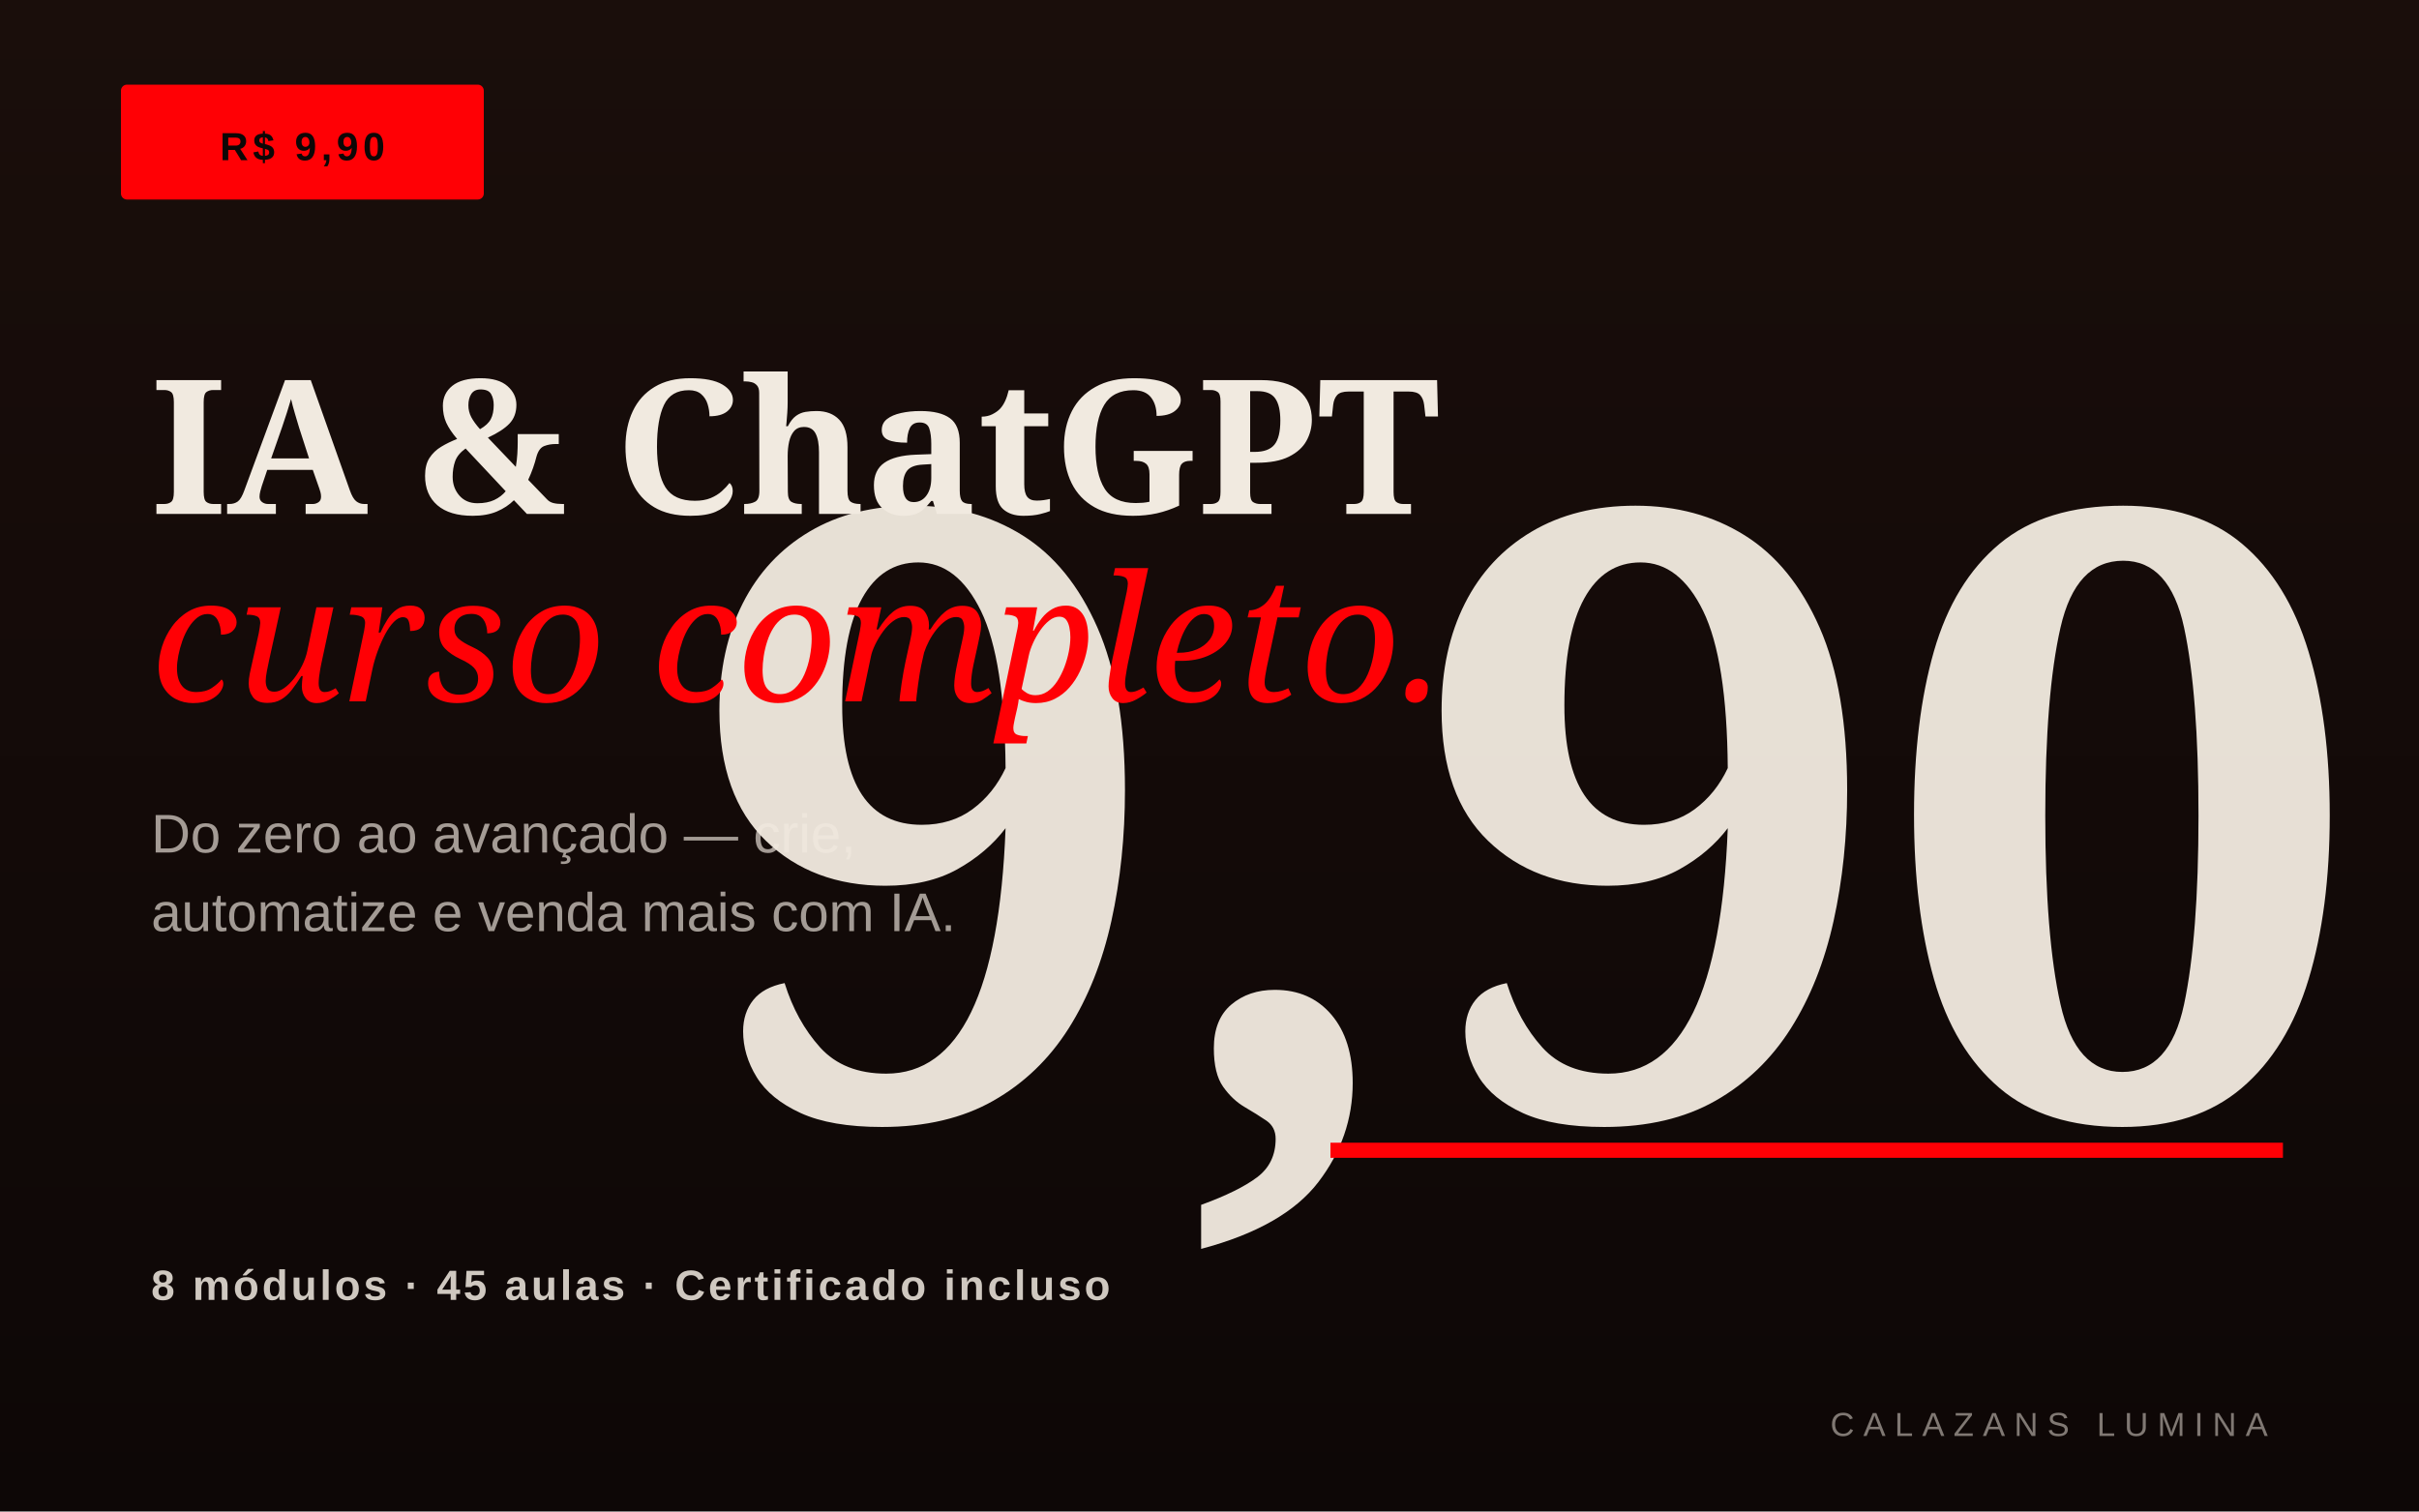
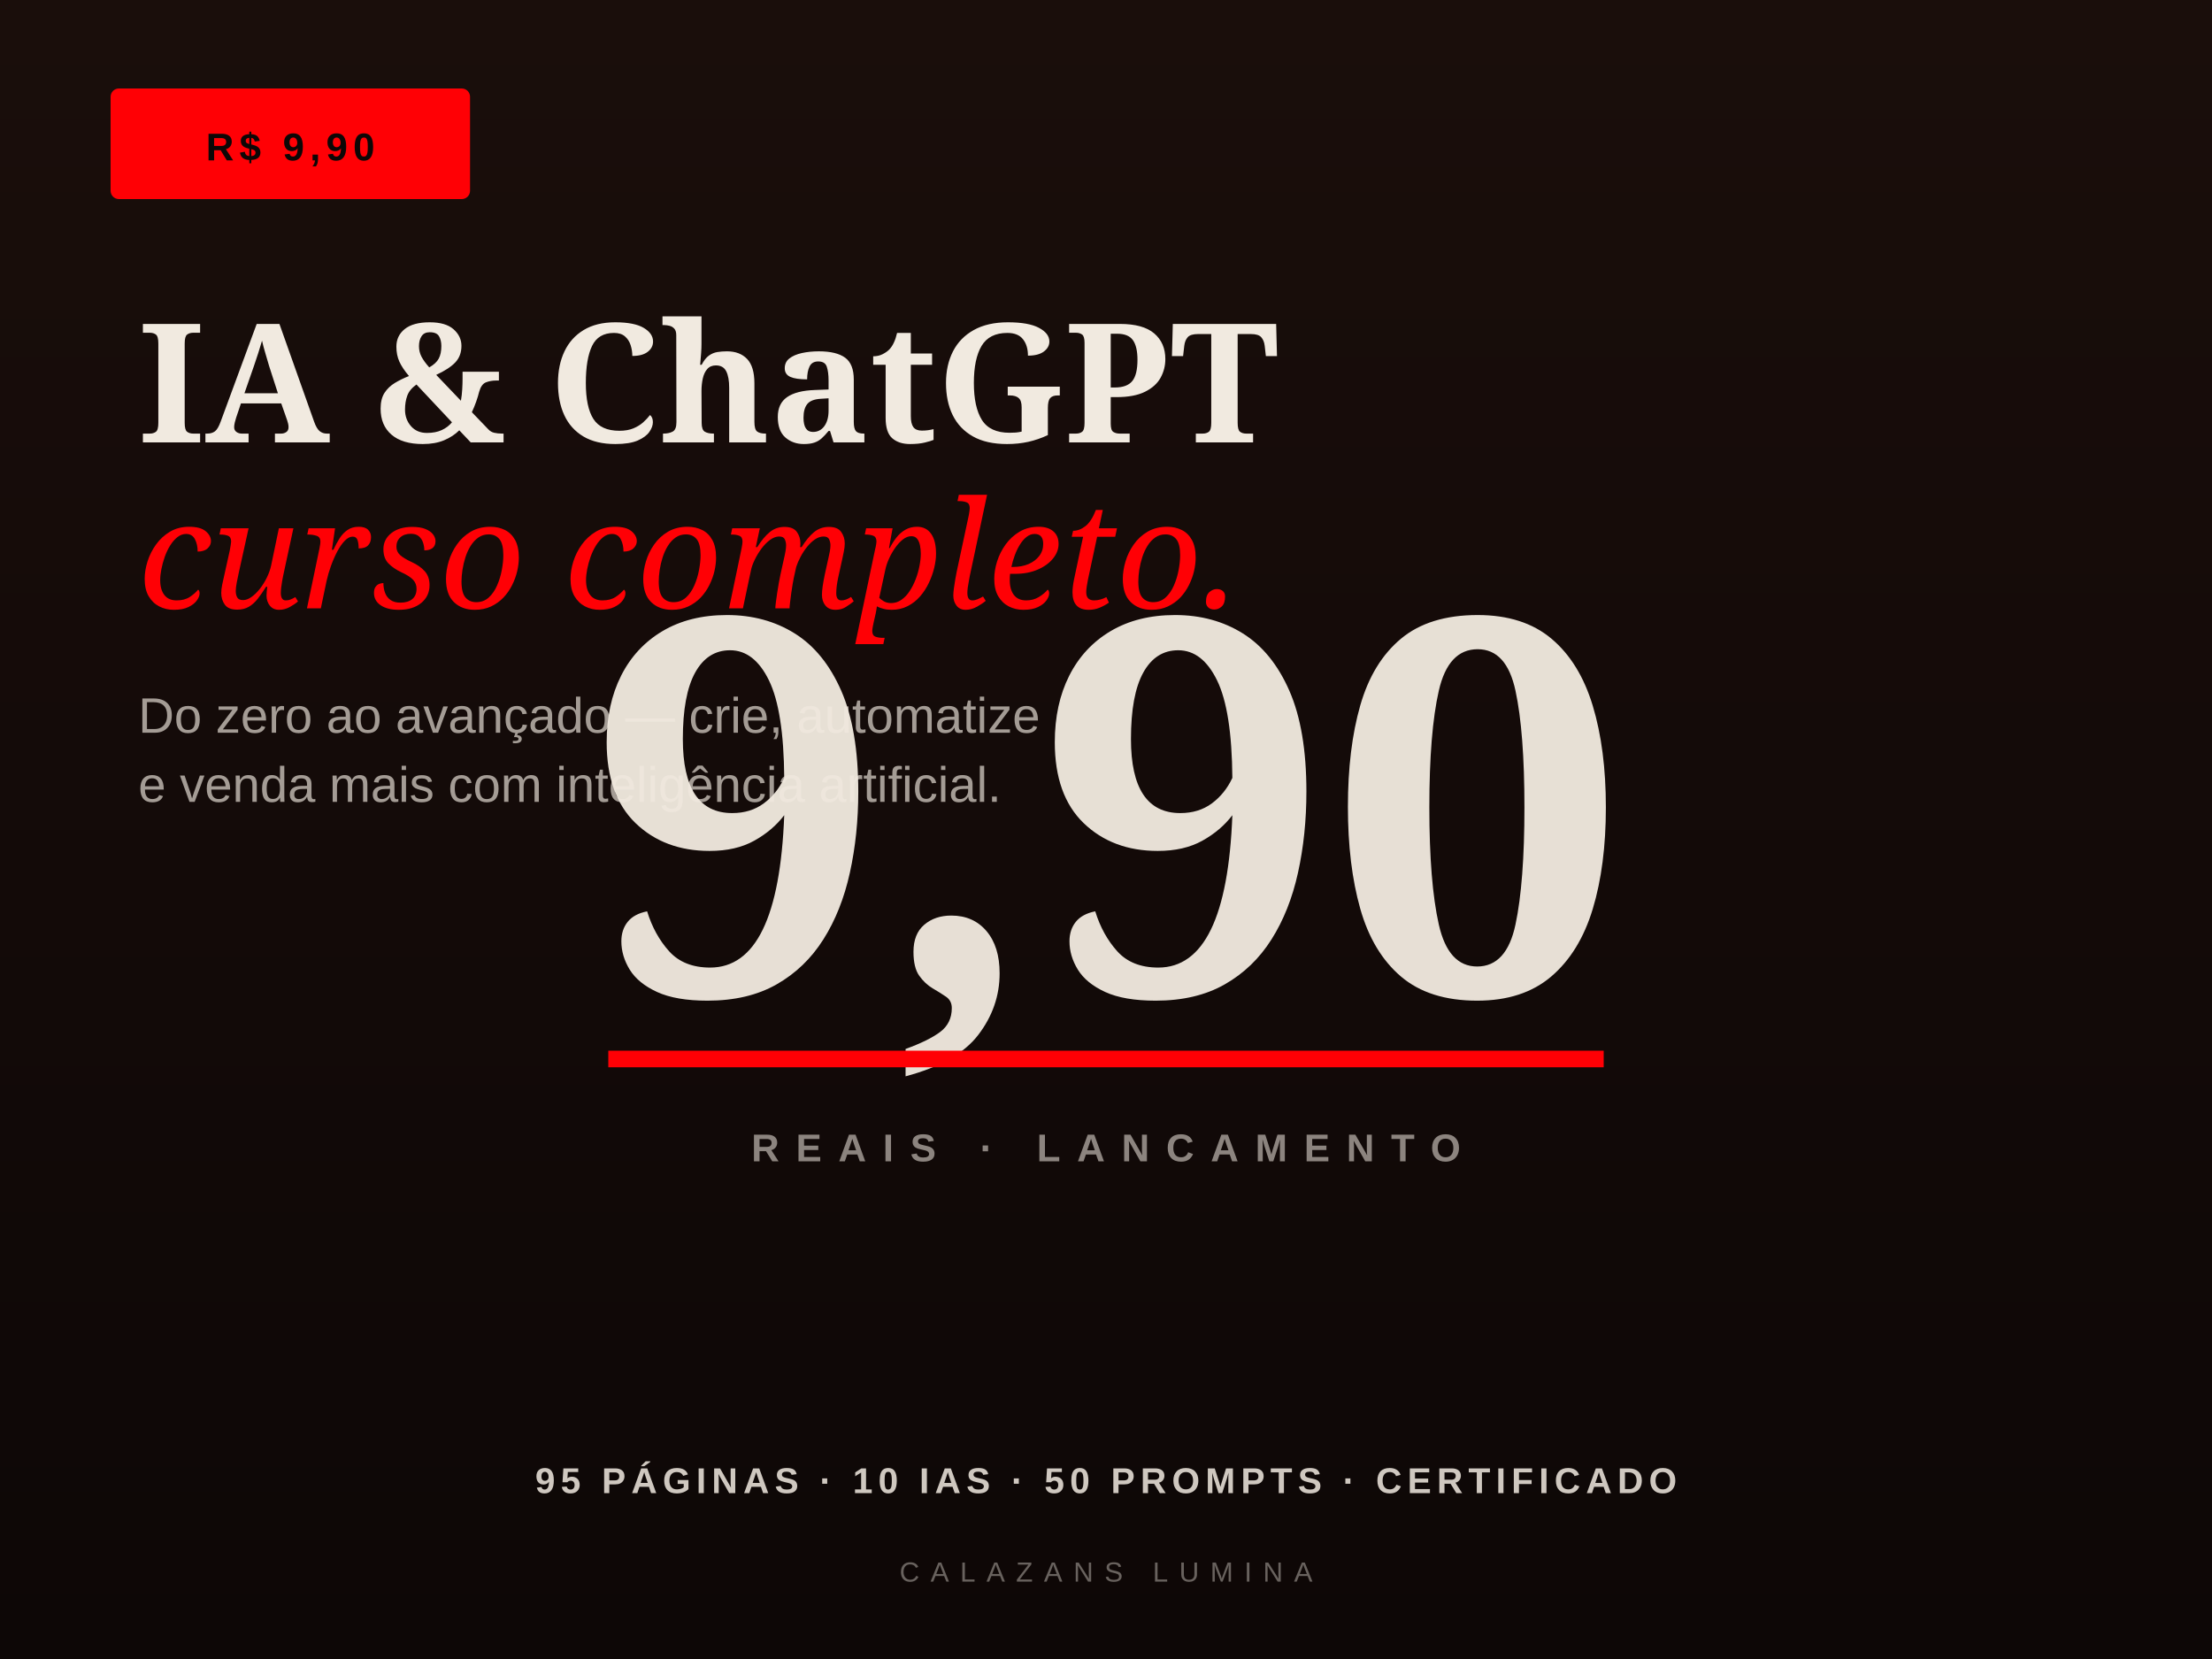
- <svg xmlns="http://www.w3.org/2000/svg" width="800" height="500" viewBox="0 0 800 500">
+ <svg xmlns="http://www.w3.org/2000/svg" width="800" height="600" viewBox="0 0 800 600" preserveAspectRatio="xMidYMid slice">
  <defs>
    <linearGradient id="ink-grad" x1="0%" y1="0%" x2="0%" y2="100%">
      <stop offset="0%" stop-color="#1A0E0B" />
      <stop offset="100%" stop-color="#0d0706" />
    </linearGradient>
  </defs>
-   <rect width="800" height="500" fill="url(#ink-grad)" />
-   <text x="780" y="370" font-family="Georgia, 'DM Serif Display', serif" font-size="280" font-weight="700" fill="#F1EAE0" text-anchor="end" opacity="0.95">9,90</text>
-   <rect x="440" y="378" width="315" height="5" fill="#FF0005" />
-   <rect x="40" y="28" width="120" height="38" rx="2" fill="#FF0005" />
-   <text x="100" y="53" font-family="Arial, Helvetica, sans-serif" font-size="13" font-weight="700" fill="#0d0706" text-anchor="middle" letter-spacing="1.5">R$ 9,90</text>
-   <text x="50" y="170" font-family="Georgia, 'DM Serif Display', serif" font-size="62" font-weight="700" fill="#F1EAE0">IA &amp; ChatGPT</text>
-   <text x="50" y="232" font-family="Georgia, 'DM Serif Display', serif" font-size="58" font-style="italic" font-weight="400" fill="#FF0005">curso completo.</text>
-   <text x="50" y="282" font-family="Arial, Helvetica, sans-serif" font-size="18" fill="#F1EAE0" opacity="0.65">Do zero ao avançado — crie,</text>
-   <text x="50" y="308" font-family="Arial, Helvetica, sans-serif" font-size="18" fill="#F1EAE0" opacity="0.65">automatize e venda mais com IA.</text>
-   <text x="50" y="430" font-family="Arial, Helvetica, sans-serif" font-size="14" font-weight="700" fill="#F1EAE0" letter-spacing="1" opacity="0.85">8 módulos · 45 aulas · Certificado incluso</text>
-   <text x="750" y="475" font-family="Arial, Helvetica, sans-serif" font-size="11" fill="#F1EAE0" text-anchor="end" letter-spacing="3" opacity="0.5">CALAZANS LUMINA</text>
+   <rect width="800" height="600" fill="url(#ink-grad)" />
+   <g transform="translate(400 360)">
+     <text x="0" y="0" font-family="Georgia, 'DM Serif Display', serif" font-size="190" font-weight="700" fill="#F1EAE0" text-anchor="middle" opacity="0.95">9,90</text>
+     <rect x="-180" y="20" width="360" height="6" fill="#FF0005" />
+     <text x="0" y="60" font-family="Arial, Helvetica, sans-serif" font-size="14" font-weight="700" fill="#F1EAE0" text-anchor="middle" letter-spacing="6" opacity="0.55">REAIS · LANCAMENTO</text>
+   </g>
+   <rect x="40" y="32" width="130" height="40" rx="3" fill="#FF0005" />
+   <text x="105" y="58" font-family="Arial, Helvetica, sans-serif" font-size="14" font-weight="700" fill="#0d0706" text-anchor="middle" letter-spacing="2">R$ 9,90</text>
+   <text x="50" y="160" font-family="Georgia, 'DM Serif Display', serif" font-size="60" font-weight="700" fill="#F1EAE0">IA &amp; ChatGPT</text>
+   <text x="50" y="220" font-family="Georgia, 'DM Serif Display', serif" font-size="54" font-style="italic" font-weight="400" fill="#FF0005">curso completo.</text>
+   <text x="50" y="265" font-family="Arial, Helvetica, sans-serif" font-size="18" fill="#F1EAE0" opacity="0.65">Do zero ao avançado — crie, automatize</text>
+   <text x="50" y="290" font-family="Arial, Helvetica, sans-serif" font-size="18" fill="#F1EAE0" opacity="0.65">e venda mais com inteligência artificial.</text>
+   <text x="400" y="540" font-family="Arial, Helvetica, sans-serif" font-size="13" font-weight="700" fill="#F1EAE0" letter-spacing="2" opacity="0.85" text-anchor="middle">95 PÁGINAS · 10 IAS · 50 PROMPTS · CERTIFICADO</text>
+   <text x="400" y="572" font-family="Arial, Helvetica, sans-serif" font-size="10" fill="#F1EAE0" text-anchor="middle" letter-spacing="4" opacity="0.4">CALAZANS LUMINA</text>
</svg>
